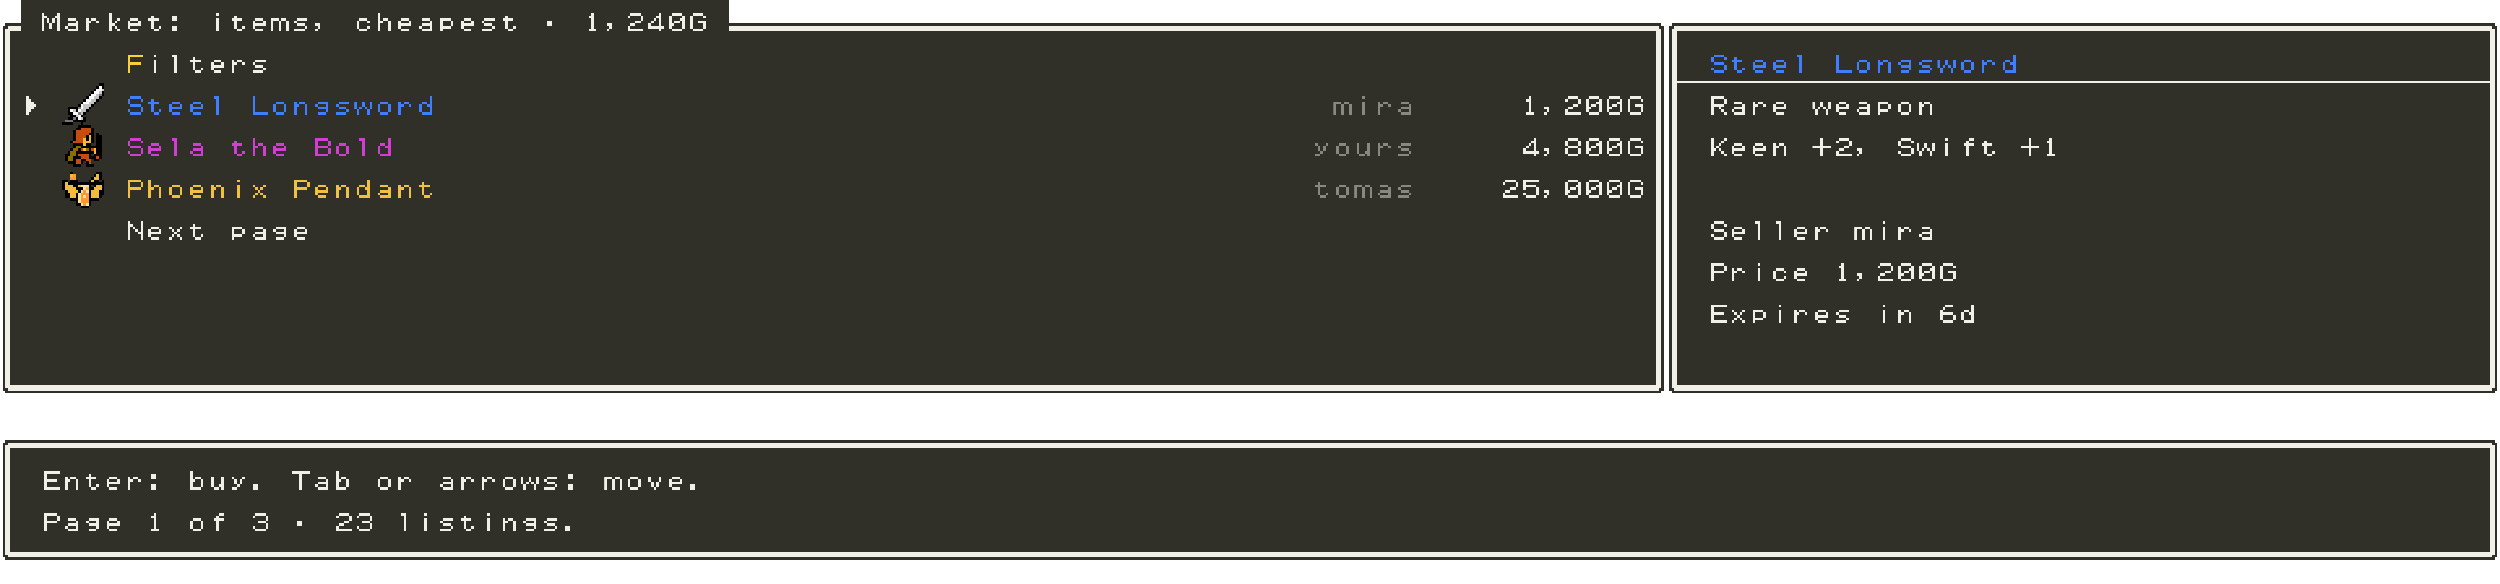
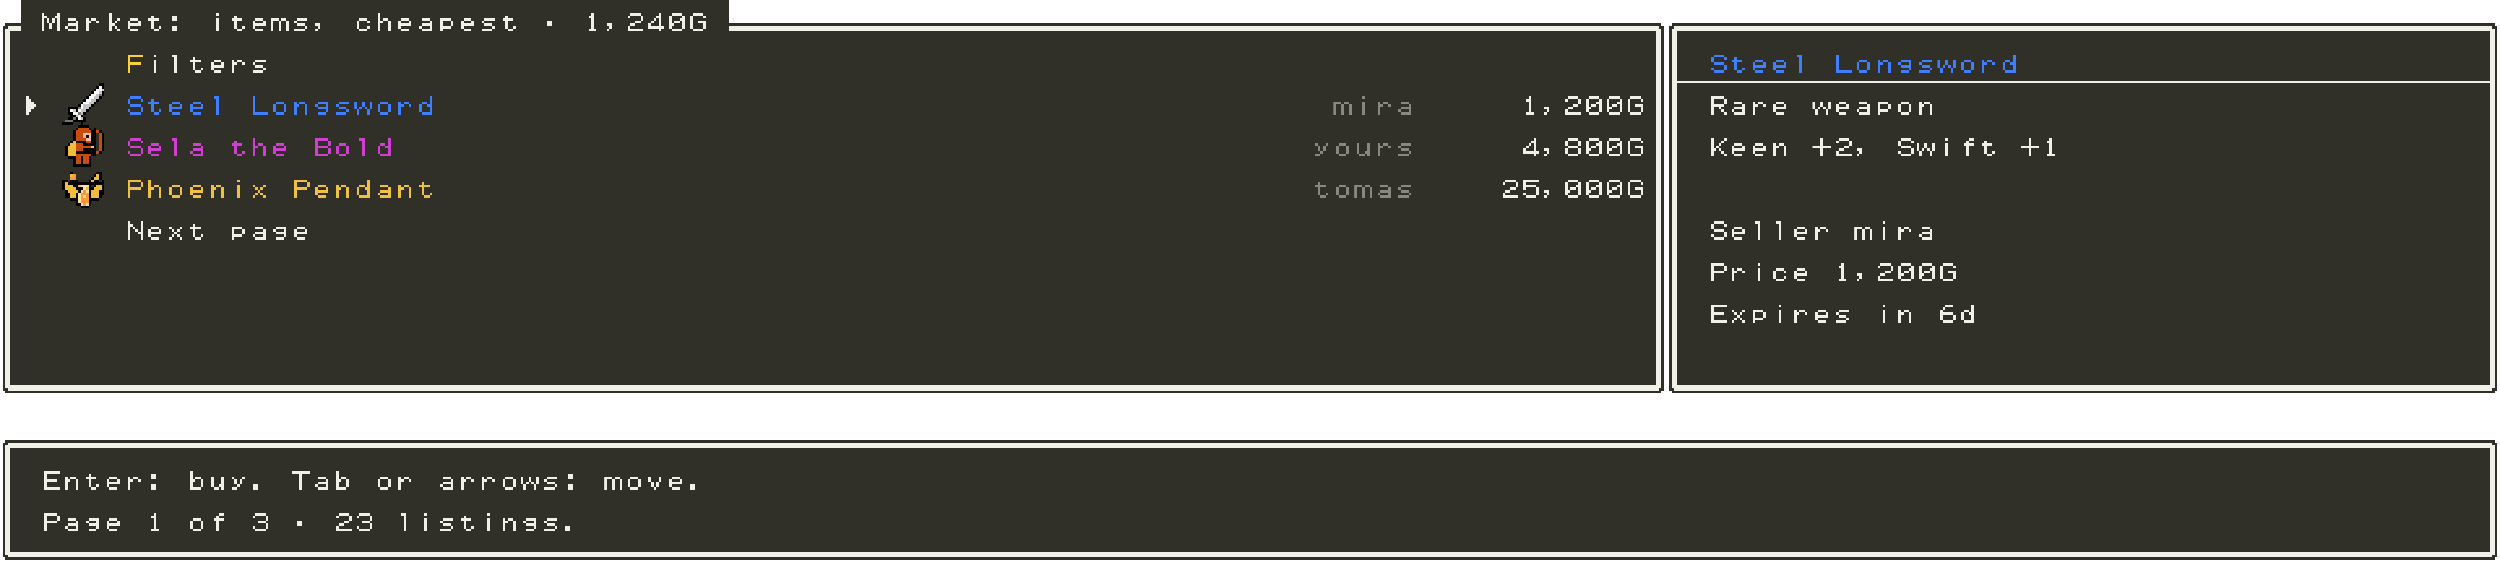
<svg xmlns="http://www.w3.org/2000/svg" viewBox="0 0 960 224" width="960" height="224" shape-rendering="crispEdges">
  <defs>
    <symbol id="g0">
      <path d="M0 5h1v1h-1zM6 5h1v1h-1zM0 6h2v1h-2zM5 6h2v1h-2zM0 7h1v1h-1zM2 7h1v1h-1zM4 7h1v1h-1zM6 7h1v1h-1zM0 8h1v1h-1zM2 8h1v1h-1zM4 8h1v1h-1zM6 8h1v1h-1zM0 9h1v1h-1zM3 9h1v1h-1zM6 9h1v1h-1zM0 10h1v1h-1zM3 10h1v1h-1zM6 10h1v1h-1zM0 11h1v1h-1zM6 11h1v1h-1z" />
    </symbol>
    <symbol id="g1">
      <path d="M2 7h3v1h-3zM5 8h1v1h-1zM2 9h4v1h-4zM1 10h1v1h-1zM5 10h1v1h-1zM2 11h4v1h-4z" />
    </symbol>
    <symbol id="g2">
      <path d="M1 7h1v1h-1zM3 7h2v1h-2zM1 8h2v1h-2zM5 8h1v1h-1zM1 9h1v1h-1zM1 10h1v1h-1zM1 11h1v1h-1z" />
    </symbol>
    <symbol id="g3">
      <path d="M2 5h1v1h-1zM2 6h1v1h-1zM2 7h1v1h-1zM5 7h1v1h-1zM2 8h1v1h-1zM4 8h1v1h-1zM2 9h2v1h-2zM2 10h1v1h-1zM4 10h1v1h-1zM2 11h1v1h-1zM5 11h1v1h-1z" />
    </symbol>
    <symbol id="g4">
      <path d="M2 7h3v1h-3zM1 8h1v1h-1zM5 8h1v1h-1zM1 9h5v1h-5zM1 10h1v1h-1zM2 11h3v1h-3z" />
    </symbol>
    <symbol id="g5">
      <path d="M2 6h1v1h-1zM1 7h4v1h-4zM2 8h1v1h-1zM2 9h1v1h-1zM2 10h1v1h-1zM5 10h1v1h-1zM3 11h2v1h-2z" />
    </symbol>
    <symbol id="g6">
      <path d="M2 6h2v1h-2zM2 7h2v1h-2zM2 10h2v1h-2zM2 11h2v1h-2z" />
    </symbol>
    <symbol id="g7">
      <path d="M3 5h1v1h-1zM3 7h1v1h-1zM3 8h1v1h-1zM3 9h1v1h-1zM3 10h1v1h-1zM3 11h1v1h-1z" />
    </symbol>
    <symbol id="g8">
      <path d="M0 7h3v1h-3zM4 7h2v1h-2zM0 8h1v1h-1zM3 8h1v1h-1zM6 8h1v1h-1zM0 9h1v1h-1zM3 9h1v1h-1zM6 9h1v1h-1zM0 10h1v1h-1zM3 10h1v1h-1zM6 10h1v1h-1zM0 11h1v1h-1zM3 11h1v1h-1zM6 11h1v1h-1z" />
    </symbol>
    <symbol id="g9">
      <path d="M2 7h4v1h-4zM1 8h1v1h-1zM2 9h3v1h-3zM5 10h1v1h-1zM1 11h4v1h-4z" />
    </symbol>
    <symbol id="g10">
      <path d="M1 9h2v1h-2zM2 10h1v1h-1zM1 11h1v1h-1z" />
    </symbol>
    <symbol id="g11">
      <path d="M2 7h3v1h-3zM1 8h1v1h-1zM5 8h1v1h-1zM1 9h1v1h-1zM1 10h1v1h-1zM5 10h1v1h-1zM2 11h3v1h-3z" />
    </symbol>
    <symbol id="g12">
      <path d="M1 5h1v1h-1zM1 6h1v1h-1zM1 7h1v1h-1zM3 7h2v1h-2zM1 8h2v1h-2zM5 8h1v1h-1zM1 9h1v1h-1zM5 9h1v1h-1zM1 10h1v1h-1zM5 10h1v1h-1zM1 11h1v1h-1zM5 11h1v1h-1z" />
    </symbol>
    <symbol id="g13">
      <path d="M1 7h4v1h-4zM1 8h1v1h-1zM5 8h1v1h-1zM1 9h1v1h-1zM5 9h1v1h-1zM1 10h4v1h-4zM1 11h1v1h-1z" />
    </symbol>
    <symbol id="g14">
      <path d="M2 8h2v1h-2zM2 9h2v1h-2z" />
    </symbol>
    <symbol id="g15">
      <path d="M3 5h1v1h-1zM2 6h2v1h-2zM3 7h1v1h-1zM3 8h1v1h-1zM3 9h1v1h-1zM3 10h1v1h-1zM2 11h3v1h-3z" />
    </symbol>
    <symbol id="g16">
      <path d="M2 5h4v1h-4zM1 6h1v1h-1zM6 6h1v1h-1zM6 7h1v1h-1zM4 8h2v1h-2zM2 9h2v1h-2zM1 10h1v1h-1zM1 11h6v1h-6z" />
    </symbol>
    <symbol id="g17">
      <path d="M5 5h1v1h-1zM4 6h2v1h-2zM3 7h1v1h-1zM5 7h1v1h-1zM2 8h1v1h-1zM5 8h1v1h-1zM1 9h1v1h-1zM5 9h1v1h-1zM1 10h6v1h-6zM5 11h1v1h-1z" />
    </symbol>
    <symbol id="g18">
      <path d="M2 5h4v1h-4zM1 6h1v1h-1zM6 6h1v1h-1zM1 7h1v1h-1zM5 7h2v1h-2zM1 8h1v1h-1zM3 8h2v1h-2zM6 8h1v1h-1zM1 9h2v1h-2zM6 9h1v1h-1zM1 10h1v1h-1zM6 10h1v1h-1zM2 11h4v1h-4z" />
    </symbol>
    <symbol id="g19">
      <path d="M2 5h4v1h-4zM1 6h1v1h-1zM6 6h1v1h-1zM1 7h1v1h-1zM1 8h1v1h-1zM4 8h3v1h-3zM1 9h1v1h-1zM6 9h1v1h-1zM1 10h1v1h-1zM6 10h1v1h-1zM2 11h4v1h-4z" />
    </symbol>
    <symbol id="g20">
      <path d="M1 5h6v1h-6zM1 6h1v1h-1zM1 7h1v1h-1zM1 8h5v1h-5zM1 9h1v1h-1zM1 10h1v1h-1zM1 11h1v1h-1z" />
    </symbol>
    <symbol id="g21">
      <path d="M2 5h2v1h-2zM3 6h1v1h-1zM3 7h1v1h-1zM3 8h1v1h-1zM3 9h1v1h-1zM3 10h1v1h-1zM3 11h1v1h-1z" />
    </symbol>
    <symbol id="g22">
      <path d="M2 5h1v1h-1zM2 6h2v1h-2zM2 7h3v1h-3zM2 8h4v1h-4zM2 9h3v1h-3zM2 10h2v1h-2zM2 11h1v1h-1z" />
    </symbol>
    <symbol id="g23">
      <path d="M2 5h4v1h-4zM1 6h1v1h-1zM6 6h1v1h-1zM1 7h1v1h-1zM2 8h4v1h-4zM6 9h1v1h-1zM1 10h1v1h-1zM6 10h1v1h-1zM2 11h4v1h-4z" />
    </symbol>
    <symbol id="g24">
      <path d="M1 5h1v1h-1zM1 6h1v1h-1zM1 7h1v1h-1zM1 8h1v1h-1zM1 9h1v1h-1zM1 10h1v1h-1zM1 11h6v1h-6z" />
    </symbol>
    <symbol id="g25">
      <path d="M2 7h3v1h-3zM1 8h1v1h-1zM5 8h1v1h-1zM1 9h1v1h-1zM5 9h1v1h-1zM1 10h1v1h-1zM5 10h1v1h-1zM2 11h3v1h-3z" />
    </symbol>
    <symbol id="g26">
      <path d="M1 7h1v1h-1zM3 7h2v1h-2zM1 8h2v1h-2zM5 8h1v1h-1zM1 9h1v1h-1zM5 9h1v1h-1zM1 10h1v1h-1zM5 10h1v1h-1zM1 11h1v1h-1zM5 11h1v1h-1z" />
    </symbol>
    <symbol id="g27">
      <path d="M2 7h4v1h-4zM1 8h1v1h-1zM5 8h1v1h-1zM2 9h4v1h-4zM5 10h1v1h-1zM2 11h3v1h-3z" />
    </symbol>
    <symbol id="g28">
      <path d="M0 7h1v1h-1zM3 7h1v1h-1zM6 7h1v1h-1zM0 8h1v1h-1zM3 8h1v1h-1zM6 8h1v1h-1zM0 9h1v1h-1zM2 9h1v1h-1zM4 9h1v1h-1zM6 9h1v1h-1zM1 10h1v1h-1zM5 10h1v1h-1zM1 11h1v1h-1zM5 11h1v1h-1z" />
    </symbol>
    <symbol id="g29">
      <path d="M5 5h1v1h-1zM5 6h1v1h-1zM2 7h2v1h-2zM5 7h1v1h-1zM1 8h1v1h-1zM4 8h2v1h-2zM1 9h1v1h-1zM5 9h1v1h-1zM1 10h1v1h-1zM5 10h1v1h-1zM2 11h4v1h-4z" />
    </symbol>
    <symbol id="g30">
      <path d="M1 5h5v1h-5zM1 6h1v1h-1zM6 6h1v1h-1zM1 7h1v1h-1zM6 7h1v1h-1zM1 8h5v1h-5zM1 9h1v1h-1zM6 9h1v1h-1zM1 10h1v1h-1zM6 10h1v1h-1zM1 11h5v1h-5z" />
    </symbol>
    <symbol id="g31">
      <path d="M1 7h1v1h-1zM5 7h1v1h-1zM2 8h1v1h-1zM4 8h1v1h-1zM2 9h1v1h-1zM4 9h1v1h-1zM3 10h1v1h-1zM1 11h2v1h-2z" />
    </symbol>
    <symbol id="g32">
      <path d="M1 7h1v1h-1zM5 7h1v1h-1zM1 8h1v1h-1zM5 8h1v1h-1zM1 9h1v1h-1zM5 9h1v1h-1zM1 10h1v1h-1zM4 10h2v1h-2zM2 11h2v1h-2zM5 11h1v1h-1z" />
    </symbol>
    <symbol id="g33">
      <path d="M2 5h4v1h-4zM1 6h1v1h-1zM6 6h1v1h-1zM1 7h1v1h-1zM6 7h1v1h-1zM2 8h4v1h-4zM1 9h1v1h-1zM6 9h1v1h-1zM1 10h1v1h-1zM6 10h1v1h-1zM2 11h4v1h-4z" />
    </symbol>
    <symbol id="g34">
      <path d="M1 5h5v1h-5zM1 6h1v1h-1zM6 6h1v1h-1zM1 7h1v1h-1zM6 7h1v1h-1zM1 8h5v1h-5zM1 9h1v1h-1zM1 10h1v1h-1zM1 11h1v1h-1z" />
    </symbol>
    <symbol id="g35">
      <path d="M1 7h1v1h-1zM5 7h1v1h-1zM2 8h1v1h-1zM4 8h1v1h-1zM3 9h1v1h-1zM2 10h1v1h-1zM4 10h1v1h-1zM1 11h1v1h-1zM5 11h1v1h-1z" />
    </symbol>
    <symbol id="g36">
      <path d="M1 5h6v1h-6zM1 6h1v1h-1zM1 7h5v1h-5zM1 8h1v1h-1zM6 8h1v1h-1zM6 9h1v1h-1zM1 10h1v1h-1zM6 10h1v1h-1zM2 11h4v1h-4z" />
    </symbol>
    <symbol id="g37">
      <path d="M1 5h1v1h-1zM6 5h1v1h-1zM1 6h2v1h-2zM6 6h1v1h-1zM1 7h1v1h-1zM3 7h1v1h-1zM6 7h1v1h-1zM1 8h1v1h-1zM4 8h1v1h-1zM6 8h1v1h-1zM1 9h1v1h-1zM5 9h2v1h-2zM1 10h1v1h-1zM6 10h1v1h-1zM1 11h1v1h-1zM6 11h1v1h-1z" />
    </symbol>
    <symbol id="g38">
      <path d="M1 5h5v1h-5zM1 6h1v1h-1zM6 6h1v1h-1zM1 7h1v1h-1zM6 7h1v1h-1zM1 8h5v1h-5zM1 9h1v1h-1zM4 9h1v1h-1zM1 10h1v1h-1zM5 10h1v1h-1zM1 11h1v1h-1zM6 11h1v1h-1z" />
    </symbol>
    <symbol id="g39">
      <path d="M1 5h1v1h-1zM6 5h1v1h-1zM1 6h1v1h-1zM5 6h1v1h-1zM1 7h1v1h-1zM4 7h1v1h-1zM1 8h1v1h-1zM3 8h1v1h-1zM1 9h2v1h-2zM4 9h1v1h-1zM1 10h1v1h-1zM5 10h1v1h-1zM1 11h1v1h-1zM6 11h1v1h-1z" />
    </symbol>
    <symbol id="g40">
      <path d="M3 5h1v1h-1zM3 6h1v1h-1zM3 7h1v1h-1zM0 8h7v1h-7zM3 9h1v1h-1zM3 10h1v1h-1zM3 11h1v1h-1z" />
    </symbol>
    <symbol id="g41">
      <path d="M4 5h2v1h-2zM3 6h1v1h-1zM2 7h4v1h-4zM3 8h1v1h-1zM3 9h1v1h-1zM3 10h1v1h-1zM3 11h1v1h-1z" />
    </symbol>
    <symbol id="g42">
      <path d="M1 5h6v1h-6zM1 6h1v1h-1zM1 7h1v1h-1zM1 8h5v1h-5zM1 9h1v1h-1zM1 10h1v1h-1zM1 11h6v1h-6z" />
    </symbol>
    <symbol id="g43">
      <path d="M3 5h3v1h-3zM2 6h1v1h-1zM1 7h1v1h-1zM1 8h5v1h-5zM1 9h1v1h-1zM6 9h1v1h-1zM1 10h1v1h-1zM6 10h1v1h-1zM2 11h4v1h-4z" />
    </symbol>
    <symbol id="g44">
      <path d="M1 5h1v1h-1zM1 6h1v1h-1zM1 7h1v1h-1zM3 7h2v1h-2zM1 8h2v1h-2zM5 8h1v1h-1zM1 9h1v1h-1zM5 9h1v1h-1zM1 10h1v1h-1zM5 10h1v1h-1zM1 11h4v1h-4z" />
    </symbol>
    <symbol id="g45">
      <path d="M1 10h2v1h-2zM1 11h2v1h-2z" />
    </symbol>
    <symbol id="g46">
      <path d="M0 5h7v1h-7zM3 6h1v1h-1zM3 7h1v1h-1zM3 8h1v1h-1zM3 9h1v1h-1zM3 10h1v1h-1zM3 11h1v1h-1z" />
    </symbol>
    <symbol id="g47">
      <path d="M1 7h1v1h-1zM5 7h1v1h-1zM1 8h1v1h-1zM5 8h1v1h-1zM2 9h1v1h-1zM4 9h1v1h-1zM2 10h1v1h-1zM4 10h1v1h-1zM3 11h1v1h-1z" />
    </symbol>
    <symbol id="g48">
      <path d="M2 5h4v1h-4zM1 6h1v1h-1zM6 6h1v1h-1zM6 7h1v1h-1zM3 8h3v1h-3zM6 9h1v1h-1zM1 10h1v1h-1zM6 10h1v1h-1zM2 11h4v1h-4z" />
    </symbol>
  </defs>
  <g id="w-list">
    <path fill="#303028" d="M2 9H638V10H639V150H638V151H2V150H1V10H2Z" />
    <g fill="#f0f0e8">
      <rect x="3" y="10" width="634" height="1" />
      <rect x="2" y="11" width="636" height="1" />
      <rect x="2" y="148" width="636" height="1" />
      <rect x="3" y="149" width="634" height="1" />
      <rect x="2" y="12" width="2" height="136" />
      <rect x="636" y="12" width="2" height="136" />
    </g>
    <rect x="8" y="0" width="272" height="16" fill="#303028" />
    <use href="#g0" x="16" y="0" fill="#f0f0e8" />
    <use href="#g1" x="24" y="0" fill="#f0f0e8" />
    <use href="#g2" x="32" y="0" fill="#f0f0e8" />
    <use href="#g3" x="40" y="0" fill="#f0f0e8" />
    <use href="#g4" x="48" y="0" fill="#f0f0e8" />
    <use href="#g5" x="56" y="0" fill="#f0f0e8" />
    <use href="#g6" x="64" y="0" fill="#f0f0e8" />
    <use href="#g7" x="80" y="0" fill="#f0f0e8" />
    <use href="#g5" x="88" y="0" fill="#f0f0e8" />
    <use href="#g4" x="96" y="0" fill="#f0f0e8" />
    <use href="#g8" x="104" y="0" fill="#f0f0e8" />
    <use href="#g9" x="112" y="0" fill="#f0f0e8" />
    <use href="#g10" x="120" y="0" fill="#f0f0e8" />
    <use href="#g11" x="136" y="0" fill="#f0f0e8" />
    <use href="#g12" x="144" y="0" fill="#f0f0e8" />
    <use href="#g4" x="152" y="0" fill="#f0f0e8" />
    <use href="#g1" x="160" y="0" fill="#f0f0e8" />
    <use href="#g13" x="168" y="0" fill="#f0f0e8" />
    <use href="#g4" x="176" y="0" fill="#f0f0e8" />
    <use href="#g9" x="184" y="0" fill="#f0f0e8" />
    <use href="#g5" x="192" y="0" fill="#f0f0e8" />
    <use href="#g14" x="208" y="0" fill="#f0f0e8" />
    <use href="#g15" x="224" y="0" fill="#f0f0e8" />
    <use href="#g10" x="232" y="0" fill="#f0f0e8" />
    <use href="#g16" x="240" y="0" fill="#f0f0e8" />
    <use href="#g17" x="248" y="0" fill="#f0f0e8" />
    <use href="#g18" x="256" y="0" fill="#f0f0e8" />
    <use href="#g19" x="264" y="0" fill="#f0f0e8" />
    <use href="#g20" x="48" y="16" fill="#f8d038" />
    <use href="#g7" x="56" y="16" fill="#f0f0e8" />
    <use href="#g21" x="64" y="16" fill="#f0f0e8" />
    <use href="#g5" x="72" y="16" fill="#f0f0e8" />
    <use href="#g4" x="80" y="16" fill="#f0f0e8" />
    <use href="#g2" x="88" y="16" fill="#f0f0e8" />
    <use href="#g9" x="96" y="16" fill="#f0f0e8" />
    <use href="#g22" x="8" y="32" fill="#f0f0e8" />
    <g transform="translate(24 32)">
      <path fill="#000000" d="M14 0h2v1h-2zM13 1h1v1h-1zM15 1h1v1h-1zM12 2h1v1h-1zM11 3h1v1h-1zM15 3h1v1h-1zM10 4h1v1h-1zM15 4h1v1h-1zM9 5h1v1h-1zM14 5h1v1h-1zM8 6h1v1h-1zM13 6h1v1h-1zM7 7h1v1h-1zM12 7h1v1h-1zM6 8h1v1h-1zM11 8h1v1h-1zM2 9h4v1h-4zM10 9h1v1h-1zM2 10h1v1h-1zM5 10h1v1h-1zM9 10h1v1h-1zM2 11h2v1h-2zM8 11h1v1h-1zM3 12h2v1h-2zM7 12h1v1h-1zM2 13h2v1h-2zM5 13h1v1h-1zM8 13h1v1h-1zM4 14h5v1h-5zM0 15h4v1h-4zM7 15h1v1h-1z" />
      <path fill="#787878" d="M14 4h1v1h-1zM6 9h1v1h-1zM6 11h1v1h-1zM4 13h1v1h-1zM1 14h3v1h-3z" />
      <path fill="#c4c4c4" d="M15 2h1v1h-1zM14 3h1v1h-1zM13 4h1v1h-1zM12 5h2v1h-2zM11 6h2v1h-2zM10 7h2v1h-2zM8 8h3v1h-3zM8 9h2v1h-2zM4 10h1v1h-1zM7 10h2v1h-2zM7 11h1v1h-1zM5 12h1v1h-1zM7 13h1v1h-1z" />
      <path fill="#fcfcfc" d="M14 1h1v1h-1zM13 2h2v1h-2zM12 3h2v1h-2zM11 4h2v1h-2zM10 5h2v1h-2zM9 6h2v1h-2zM8 7h2v1h-2zM7 8h1v1h-1zM7 9h1v1h-1zM3 10h1v1h-1zM6 10h1v1h-1zM4 11h2v1h-2zM6 12h1v1h-1zM6 13h1v1h-1z" />
    </g>
    <use href="#g23" x="48" y="32" fill="#3f7fff" />
    <use href="#g5" x="56" y="32" fill="#3f7fff" />
    <use href="#g4" x="64" y="32" fill="#3f7fff" />
    <use href="#g4" x="72" y="32" fill="#3f7fff" />
    <use href="#g21" x="80" y="32" fill="#3f7fff" />
    <use href="#g24" x="96" y="32" fill="#3f7fff" />
    <use href="#g25" x="104" y="32" fill="#3f7fff" />
    <use href="#g26" x="112" y="32" fill="#3f7fff" />
    <use href="#g27" x="120" y="32" fill="#3f7fff" />
    <use href="#g9" x="128" y="32" fill="#3f7fff" />
    <use href="#g28" x="136" y="32" fill="#3f7fff" />
    <use href="#g25" x="144" y="32" fill="#3f7fff" />
    <use href="#g2" x="152" y="32" fill="#3f7fff" />
    <use href="#g29" x="160" y="32" fill="#3f7fff" />
    <use href="#g8" x="512" y="32" fill="#888880" />
    <use href="#g7" x="520" y="32" fill="#888880" />
    <use href="#g2" x="528" y="32" fill="#888880" />
    <use href="#g1" x="536" y="32" fill="#888880" />
    <use href="#g15" x="584" y="32" fill="#f0f0e8" />
    <use href="#g10" x="592" y="32" fill="#f0f0e8" />
    <use href="#g16" x="600" y="32" fill="#f0f0e8" />
    <use href="#g18" x="608" y="32" fill="#f0f0e8" />
    <use href="#g18" x="616" y="32" fill="#f0f0e8" />
    <use href="#g19" x="624" y="32" fill="#f0f0e8" />
    <g transform="translate(24 48)">
-       <path fill="#000000" d="M6 0h5v1h-5zM5 1h2v1h-2zM11 1h1v1h-1zM4 2h1v1h-1zM11 2h1v1h-1zM4 3h1v1h-1zM10 3h2v1h-2zM13 3h1v1h-1zM4 4h1v1h-1zM9 4h1v1h-1zM11 4h1v1h-1zM13 4h2v1h-2zM4 5h1v1h-1zM9 5h1v1h-1zM11 5h1v1h-1zM13 5h2v1h-2zM3 6h1v1h-1zM11 6h1v1h-1zM13 6h2v1h-2zM4 7h4v1h-4zM9 7h2v1h-2zM13 7h2v1h-2zM4 8h1v1h-1zM7 8h8v1h-8zM3 9h1v1h-1zM6 9h1v1h-1zM10 9h1v1h-1zM13 9h2v1h-2zM2 10h1v1h-1zM5 10h7v1h-7zM13 10h2v1h-2zM1 11h2v1h-2zM5 11h1v1h-1zM10 11h1v1h-1zM12 11h3v1h-3zM1 12h1v1h-1zM4 12h3v1h-3zM10 12h3v1h-3zM14 12h1v1h-1zM1 13h1v1h-1zM4 13h1v1h-1zM7 13h2v1h-2zM12 13h2v1h-2zM2 14h3v1h-3zM7 14h1v1h-1zM9 14h1v1h-1zM4 15h3v1h-3zM9 15h3v1h-3z" />
-       <path fill="#887000" d="M5 8h2v1h-2zM4 9h1v1h-1zM9 9h1v1h-1zM3 10h2v1h-2zM3 11h2v1h-2zM2 12h2v1h-2zM2 13h2v1h-2z" />
-       <path fill="#c84c0c" d="M7 1h4v1h-4zM5 2h6v1h-6zM5 3h5v1h-5zM5 4h4v1h-4zM5 5h3v1h-3zM4 6h4v1h-4zM5 9h1v1h-1zM7 9h1v1h-1zM11 9h1v1h-1zM6 11h4v1h-4zM7 12h3v1h-3zM13 12h1v1h-1zM5 13h2v1h-2zM9 13h2v1h-2zM5 14h2v1h-2zM10 14h1v1h-1z" />
-       <path fill="#f0bc3c" d="M10 4h1v1h-1zM8 5h1v1h-1zM10 5h1v1h-1zM8 6h3v1h-3zM8 7h1v1h-1zM8 9h1v1h-1zM12 9h1v1h-1zM12 10h1v1h-1z" />
+       <path fill="#000000" d="M6 0h4v1h-4zM5 1h1v1h-1zM10 1h1v1h-1zM12 1h1v1h-1zM4 2h1v1h-1zM11 2h2v1h-2zM14 2h1v1h-1zM4 3h1v1h-1zM11 3h2v1h-2zM15 3h1v1h-1zM4 4h1v1h-1zM9 4h1v1h-1zM11 4h2v1h-2zM15 4h1v1h-1zM4 5h1v1h-1zM11 5h2v1h-2zM15 5h1v1h-1zM3 6h1v1h-1zM5 6h4v1h-4zM11 6h2v1h-2zM15 6h1v1h-1zM2 7h1v1h-1zM8 7h5v1h-5zM15 7h1v1h-1zM1 8h1v1h-1zM12 8h1v1h-1zM15 8h1v1h-1zM1 9h1v1h-1zM8 9h5v1h-5zM15 9h1v1h-1zM1 10h1v1h-1zM5 10h8v1h-8zM14 10h1v1h-1zM1 11h1v1h-1zM11 11h2v1h-2zM2 12h3v1h-3zM7 12h1v1h-1zM10 12h1v1h-1zM4 13h1v1h-1zM7 13h1v1h-1zM10 13h1v1h-1zM4 14h1v1h-1zM7 14h1v1h-1zM10 14h1v1h-1zM4 15h7v1h-7z" />
+       <path fill="#c84c0c" d="M6 1h4v1h-4zM5 2h6v1h-6zM13 2h1v1h-1zM5 3h3v1h-3zM14 3h1v1h-1zM5 4h3v1h-3zM14 4h1v1h-1zM5 5h4v1h-4zM14 5h1v1h-1zM9 6h2v1h-2zM14 6h1v1h-1zM5 7h3v1h-3zM14 7h1v1h-1zM5 8h6v1h-6zM14 8h1v1h-1zM5 9h3v1h-3zM14 9h1v1h-1zM13 10h1v1h-1zM5 11h6v1h-6zM5 12h2v1h-2zM8 12h2v1h-2zM5 13h2v1h-2zM8 13h2v1h-2zM5 14h2v1h-2zM8 14h2v1h-2z" />
+       <path fill="#f0bc3c" d="M4 6h1v1h-1zM3 7h2v1h-2zM2 8h3v1h-3zM2 9h3v1h-3zM2 10h3v1h-3zM2 11h3v1h-3z" />
+       <path fill="#fcbcb0" d="M8 3h3v1h-3zM8 4h1v1h-1zM10 4h1v1h-1zM9 5h2v1h-2zM11 8h1v1h-1z" />
    </g>
    <use href="#g23" x="48" y="48" fill="#d040d0" />
    <use href="#g4" x="56" y="48" fill="#d040d0" />
    <use href="#g21" x="64" y="48" fill="#d040d0" />
    <use href="#g1" x="72" y="48" fill="#d040d0" />
    <use href="#g5" x="88" y="48" fill="#d040d0" />
    <use href="#g12" x="96" y="48" fill="#d040d0" />
    <use href="#g4" x="104" y="48" fill="#d040d0" />
    <use href="#g30" x="120" y="48" fill="#d040d0" />
    <use href="#g25" x="128" y="48" fill="#d040d0" />
    <use href="#g21" x="136" y="48" fill="#d040d0" />
    <use href="#g29" x="144" y="48" fill="#d040d0" />
    <use href="#g31" x="504" y="48" fill="#888880" />
    <use href="#g25" x="512" y="48" fill="#888880" />
    <use href="#g32" x="520" y="48" fill="#888880" />
    <use href="#g2" x="528" y="48" fill="#888880" />
    <use href="#g9" x="536" y="48" fill="#888880" />
    <use href="#g17" x="584" y="48" fill="#f0f0e8" />
    <use href="#g10" x="592" y="48" fill="#f0f0e8" />
    <use href="#g33" x="600" y="48" fill="#f0f0e8" />
    <use href="#g18" x="608" y="48" fill="#f0f0e8" />
    <use href="#g18" x="616" y="48" fill="#f0f0e8" />
    <use href="#g19" x="624" y="48" fill="#f0f0e8" />
    <g transform="translate(24 64)">
      <path fill="#000000" d="M3 2h1v1h-1zM13 2h2v1h-2zM12 3h1v1h-1zM14 3h1v1h-1zM11 4h1v1h-1zM14 4h1v1h-1zM0 5h2v1h-2zM3 5h3v1h-3zM10 5h1v1h-1zM12 5h2v1h-2zM15 5h1v1h-1zM0 6h1v1h-1zM2 6h14v1h-14zM0 7h1v1h-1zM4 7h2v1h-2zM10 7h1v1h-1zM12 7h1v1h-1zM15 7h1v1h-1zM0 8h1v1h-1zM5 8h3v1h-3zM10 8h2v1h-2zM15 8h1v1h-1zM1 9h1v1h-1zM6 9h1v1h-1zM10 9h1v1h-1zM14 9h2v1h-2zM1 10h2v1h-2zM5 10h1v1h-1zM10 10h1v1h-1zM14 10h2v1h-2zM1 11h2v1h-2zM5 11h1v1h-1zM10 11h1v1h-1zM14 11h1v1h-1zM3 12h3v1h-3zM10 12h4v1h-4zM5 13h1v1h-1zM10 13h1v1h-1zM5 14h2v1h-2zM10 14h1v1h-1zM7 15h3v1h-3z" />
      <path fill="#f0bc3c" d="M3 3h1v1h-1zM13 3h1v1h-1zM12 4h2v1h-2zM11 5h1v1h-1zM1 6h1v1h-1zM1 7h3v1h-3zM6 7h1v1h-1zM13 7h2v1h-2zM1 8h4v1h-4zM9 8h1v1h-1zM12 8h3v1h-3zM2 9h4v1h-4zM11 9h3v1h-3zM3 10h2v1h-2zM11 10h3v1h-3zM3 11h2v1h-2zM11 11h3v1h-3z" />
      <path fill="#fc9838" d="M4 3h1v1h-1zM3 4h2v1h-2zM8 9h1v1h-1zM7 10h3v1h-3zM7 11h1v1h-1zM9 11h1v1h-1zM7 12h3v1h-3zM7 13h3v1h-3zM8 14h1v1h-1z" />
      <path fill="#fce4a0" d="M7 7h3v1h-3zM8 8h1v1h-1zM7 9h1v1h-1zM9 9h1v1h-1zM6 10h1v1h-1zM6 11h1v1h-1zM8 11h1v1h-1zM6 12h1v1h-1zM6 13h1v1h-1zM7 14h1v1h-1zM9 14h1v1h-1z" />
    </g>
    <use href="#g34" x="48" y="64" fill="#f0c040" />
    <use href="#g12" x="56" y="64" fill="#f0c040" />
    <use href="#g25" x="64" y="64" fill="#f0c040" />
    <use href="#g4" x="72" y="64" fill="#f0c040" />
    <use href="#g26" x="80" y="64" fill="#f0c040" />
    <use href="#g7" x="88" y="64" fill="#f0c040" />
    <use href="#g35" x="96" y="64" fill="#f0c040" />
    <use href="#g34" x="112" y="64" fill="#f0c040" />
    <use href="#g4" x="120" y="64" fill="#f0c040" />
    <use href="#g26" x="128" y="64" fill="#f0c040" />
    <use href="#g29" x="136" y="64" fill="#f0c040" />
    <use href="#g1" x="144" y="64" fill="#f0c040" />
    <use href="#g26" x="152" y="64" fill="#f0c040" />
    <use href="#g5" x="160" y="64" fill="#f0c040" />
    <use href="#g5" x="504" y="64" fill="#888880" />
    <use href="#g25" x="512" y="64" fill="#888880" />
    <use href="#g8" x="520" y="64" fill="#888880" />
    <use href="#g1" x="528" y="64" fill="#888880" />
    <use href="#g9" x="536" y="64" fill="#888880" />
    <use href="#g16" x="576" y="64" fill="#f0f0e8" />
    <use href="#g36" x="584" y="64" fill="#f0f0e8" />
    <use href="#g10" x="592" y="64" fill="#f0f0e8" />
    <use href="#g18" x="600" y="64" fill="#f0f0e8" />
    <use href="#g18" x="608" y="64" fill="#f0f0e8" />
    <use href="#g18" x="616" y="64" fill="#f0f0e8" />
    <use href="#g19" x="624" y="64" fill="#f0f0e8" />
    <use href="#g37" x="48" y="80" fill="#f0f0e8" />
    <use href="#g4" x="56" y="80" fill="#f0f0e8" />
    <use href="#g35" x="64" y="80" fill="#f0f0e8" />
    <use href="#g5" x="72" y="80" fill="#f0f0e8" />
    <use href="#g13" x="88" y="80" fill="#f0f0e8" />
    <use href="#g1" x="96" y="80" fill="#f0f0e8" />
    <use href="#g27" x="104" y="80" fill="#f0f0e8" />
    <use href="#g4" x="112" y="80" fill="#f0f0e8" />
  </g>
  <g id="w-detail">
    <path fill="#303028" d="M642 9H958V10H959V150H958V151H642V150H641V10H642Z" />
    <g fill="#f0f0e8">
      <rect x="643" y="10" width="314" height="1" />
      <rect x="642" y="11" width="316" height="1" />
      <rect x="642" y="148" width="316" height="1" />
      <rect x="643" y="149" width="314" height="1" />
      <rect x="642" y="12" width="2" height="136" />
      <rect x="956" y="12" width="2" height="136" />
    </g>
    <use href="#g23" x="656" y="16" fill="#3f7fff" />
    <use href="#g5" x="664" y="16" fill="#3f7fff" />
    <use href="#g4" x="672" y="16" fill="#3f7fff" />
    <use href="#g4" x="680" y="16" fill="#3f7fff" />
    <use href="#g21" x="688" y="16" fill="#3f7fff" />
    <use href="#g24" x="704" y="16" fill="#3f7fff" />
    <use href="#g25" x="712" y="16" fill="#3f7fff" />
    <use href="#g26" x="720" y="16" fill="#3f7fff" />
    <use href="#g27" x="728" y="16" fill="#3f7fff" />
    <use href="#g9" x="736" y="16" fill="#3f7fff" />
    <use href="#g28" x="744" y="16" fill="#3f7fff" />
    <use href="#g25" x="752" y="16" fill="#3f7fff" />
    <use href="#g2" x="760" y="16" fill="#3f7fff" />
    <use href="#g29" x="768" y="16" fill="#3f7fff" />
    <rect x="642" y="31" width="316" height="1" fill="#f0f0e8" />
    <use href="#g38" x="656" y="32" fill="#f0f0e8" />
    <use href="#g1" x="664" y="32" fill="#f0f0e8" />
    <use href="#g2" x="672" y="32" fill="#f0f0e8" />
    <use href="#g4" x="680" y="32" fill="#f0f0e8" />
    <use href="#g28" x="696" y="32" fill="#f0f0e8" />
    <use href="#g4" x="704" y="32" fill="#f0f0e8" />
    <use href="#g1" x="712" y="32" fill="#f0f0e8" />
    <use href="#g13" x="720" y="32" fill="#f0f0e8" />
    <use href="#g25" x="728" y="32" fill="#f0f0e8" />
    <use href="#g26" x="736" y="32" fill="#f0f0e8" />
    <use href="#g39" x="656" y="48" fill="#f0f0e8" />
    <use href="#g4" x="664" y="48" fill="#f0f0e8" />
    <use href="#g4" x="672" y="48" fill="#f0f0e8" />
    <use href="#g26" x="680" y="48" fill="#f0f0e8" />
    <use href="#g40" x="696" y="48" fill="#f0f0e8" />
    <use href="#g16" x="704" y="48" fill="#f0f0e8" />
    <use href="#g10" x="712" y="48" fill="#f0f0e8" />
    <use href="#g23" x="728" y="48" fill="#f0f0e8" />
    <use href="#g28" x="736" y="48" fill="#f0f0e8" />
    <use href="#g7" x="744" y="48" fill="#f0f0e8" />
    <use href="#g41" x="752" y="48" fill="#f0f0e8" />
    <use href="#g5" x="760" y="48" fill="#f0f0e8" />
    <use href="#g40" x="776" y="48" fill="#f0f0e8" />
    <use href="#g15" x="784" y="48" fill="#f0f0e8" />
    <use href="#g23" x="656" y="80" fill="#f0f0e8" />
    <use href="#g4" x="664" y="80" fill="#f0f0e8" />
    <use href="#g21" x="672" y="80" fill="#f0f0e8" />
    <use href="#g21" x="680" y="80" fill="#f0f0e8" />
    <use href="#g4" x="688" y="80" fill="#f0f0e8" />
    <use href="#g2" x="696" y="80" fill="#f0f0e8" />
    <use href="#g8" x="712" y="80" fill="#f0f0e8" />
    <use href="#g7" x="720" y="80" fill="#f0f0e8" />
    <use href="#g2" x="728" y="80" fill="#f0f0e8" />
    <use href="#g1" x="736" y="80" fill="#f0f0e8" />
    <use href="#g34" x="656" y="96" fill="#f0f0e8" />
    <use href="#g2" x="664" y="96" fill="#f0f0e8" />
    <use href="#g7" x="672" y="96" fill="#f0f0e8" />
    <use href="#g11" x="680" y="96" fill="#f0f0e8" />
    <use href="#g4" x="688" y="96" fill="#f0f0e8" />
    <use href="#g15" x="704" y="96" fill="#f0f0e8" />
    <use href="#g10" x="712" y="96" fill="#f0f0e8" />
    <use href="#g16" x="720" y="96" fill="#f0f0e8" />
    <use href="#g18" x="728" y="96" fill="#f0f0e8" />
    <use href="#g18" x="736" y="96" fill="#f0f0e8" />
    <use href="#g19" x="744" y="96" fill="#f0f0e8" />
    <use href="#g42" x="656" y="112" fill="#f0f0e8" />
    <use href="#g35" x="664" y="112" fill="#f0f0e8" />
    <use href="#g13" x="672" y="112" fill="#f0f0e8" />
    <use href="#g7" x="680" y="112" fill="#f0f0e8" />
    <use href="#g2" x="688" y="112" fill="#f0f0e8" />
    <use href="#g4" x="696" y="112" fill="#f0f0e8" />
    <use href="#g9" x="704" y="112" fill="#f0f0e8" />
    <use href="#g7" x="720" y="112" fill="#f0f0e8" />
    <use href="#g26" x="728" y="112" fill="#f0f0e8" />
    <use href="#g43" x="744" y="112" fill="#f0f0e8" />
    <use href="#g29" x="752" y="112" fill="#f0f0e8" />
  </g>
  <g id="w-message" transform="translate(0 160)">
    <path fill="#303028" d="M2 9H958V10H959V54H958V55H2V54H1V10H2Z" />
    <g fill="#f0f0e8">
      <rect x="3" y="10" width="954" height="1" />
      <rect x="2" y="11" width="956" height="1" />
      <rect x="2" y="52" width="956" height="1" />
      <rect x="3" y="53" width="954" height="1" />
      <rect x="2" y="12" width="2" height="40" />
      <rect x="956" y="12" width="2" height="40" />
    </g>
    <use href="#g42" x="16" y="16" fill="#f0f0e8" />
    <use href="#g26" x="24" y="16" fill="#f0f0e8" />
    <use href="#g5" x="32" y="16" fill="#f0f0e8" />
    <use href="#g4" x="40" y="16" fill="#f0f0e8" />
    <use href="#g2" x="48" y="16" fill="#f0f0e8" />
    <use href="#g6" x="56" y="16" fill="#f0f0e8" />
    <use href="#g44" x="72" y="16" fill="#f0f0e8" />
    <use href="#g32" x="80" y="16" fill="#f0f0e8" />
    <use href="#g31" x="88" y="16" fill="#f0f0e8" />
    <use href="#g45" x="96" y="16" fill="#f0f0e8" />
    <use href="#g46" x="112" y="16" fill="#f0f0e8" />
    <use href="#g1" x="120" y="16" fill="#f0f0e8" />
    <use href="#g44" x="128" y="16" fill="#f0f0e8" />
    <use href="#g25" x="144" y="16" fill="#f0f0e8" />
    <use href="#g2" x="152" y="16" fill="#f0f0e8" />
    <use href="#g1" x="168" y="16" fill="#f0f0e8" />
    <use href="#g2" x="176" y="16" fill="#f0f0e8" />
    <use href="#g2" x="184" y="16" fill="#f0f0e8" />
    <use href="#g25" x="192" y="16" fill="#f0f0e8" />
    <use href="#g28" x="200" y="16" fill="#f0f0e8" />
    <use href="#g9" x="208" y="16" fill="#f0f0e8" />
    <use href="#g6" x="216" y="16" fill="#f0f0e8" />
    <use href="#g8" x="232" y="16" fill="#f0f0e8" />
    <use href="#g25" x="240" y="16" fill="#f0f0e8" />
    <use href="#g47" x="248" y="16" fill="#f0f0e8" />
    <use href="#g4" x="256" y="16" fill="#f0f0e8" />
    <use href="#g45" x="264" y="16" fill="#f0f0e8" />
    <use href="#g34" x="16" y="32" fill="#f0f0e8" />
    <use href="#g1" x="24" y="32" fill="#f0f0e8" />
    <use href="#g27" x="32" y="32" fill="#f0f0e8" />
    <use href="#g4" x="40" y="32" fill="#f0f0e8" />
    <use href="#g15" x="56" y="32" fill="#f0f0e8" />
    <use href="#g25" x="72" y="32" fill="#f0f0e8" />
    <use href="#g41" x="80" y="32" fill="#f0f0e8" />
    <use href="#g48" x="96" y="32" fill="#f0f0e8" />
    <use href="#g14" x="112" y="32" fill="#f0f0e8" />
    <use href="#g16" x="128" y="32" fill="#f0f0e8" />
    <use href="#g48" x="136" y="32" fill="#f0f0e8" />
    <use href="#g21" x="152" y="32" fill="#f0f0e8" />
    <use href="#g7" x="160" y="32" fill="#f0f0e8" />
    <use href="#g9" x="168" y="32" fill="#f0f0e8" />
    <use href="#g5" x="176" y="32" fill="#f0f0e8" />
    <use href="#g7" x="184" y="32" fill="#f0f0e8" />
    <use href="#g26" x="192" y="32" fill="#f0f0e8" />
    <use href="#g27" x="200" y="32" fill="#f0f0e8" />
    <use href="#g9" x="208" y="32" fill="#f0f0e8" />
    <use href="#g45" x="216" y="32" fill="#f0f0e8" />
  </g>
</svg>
